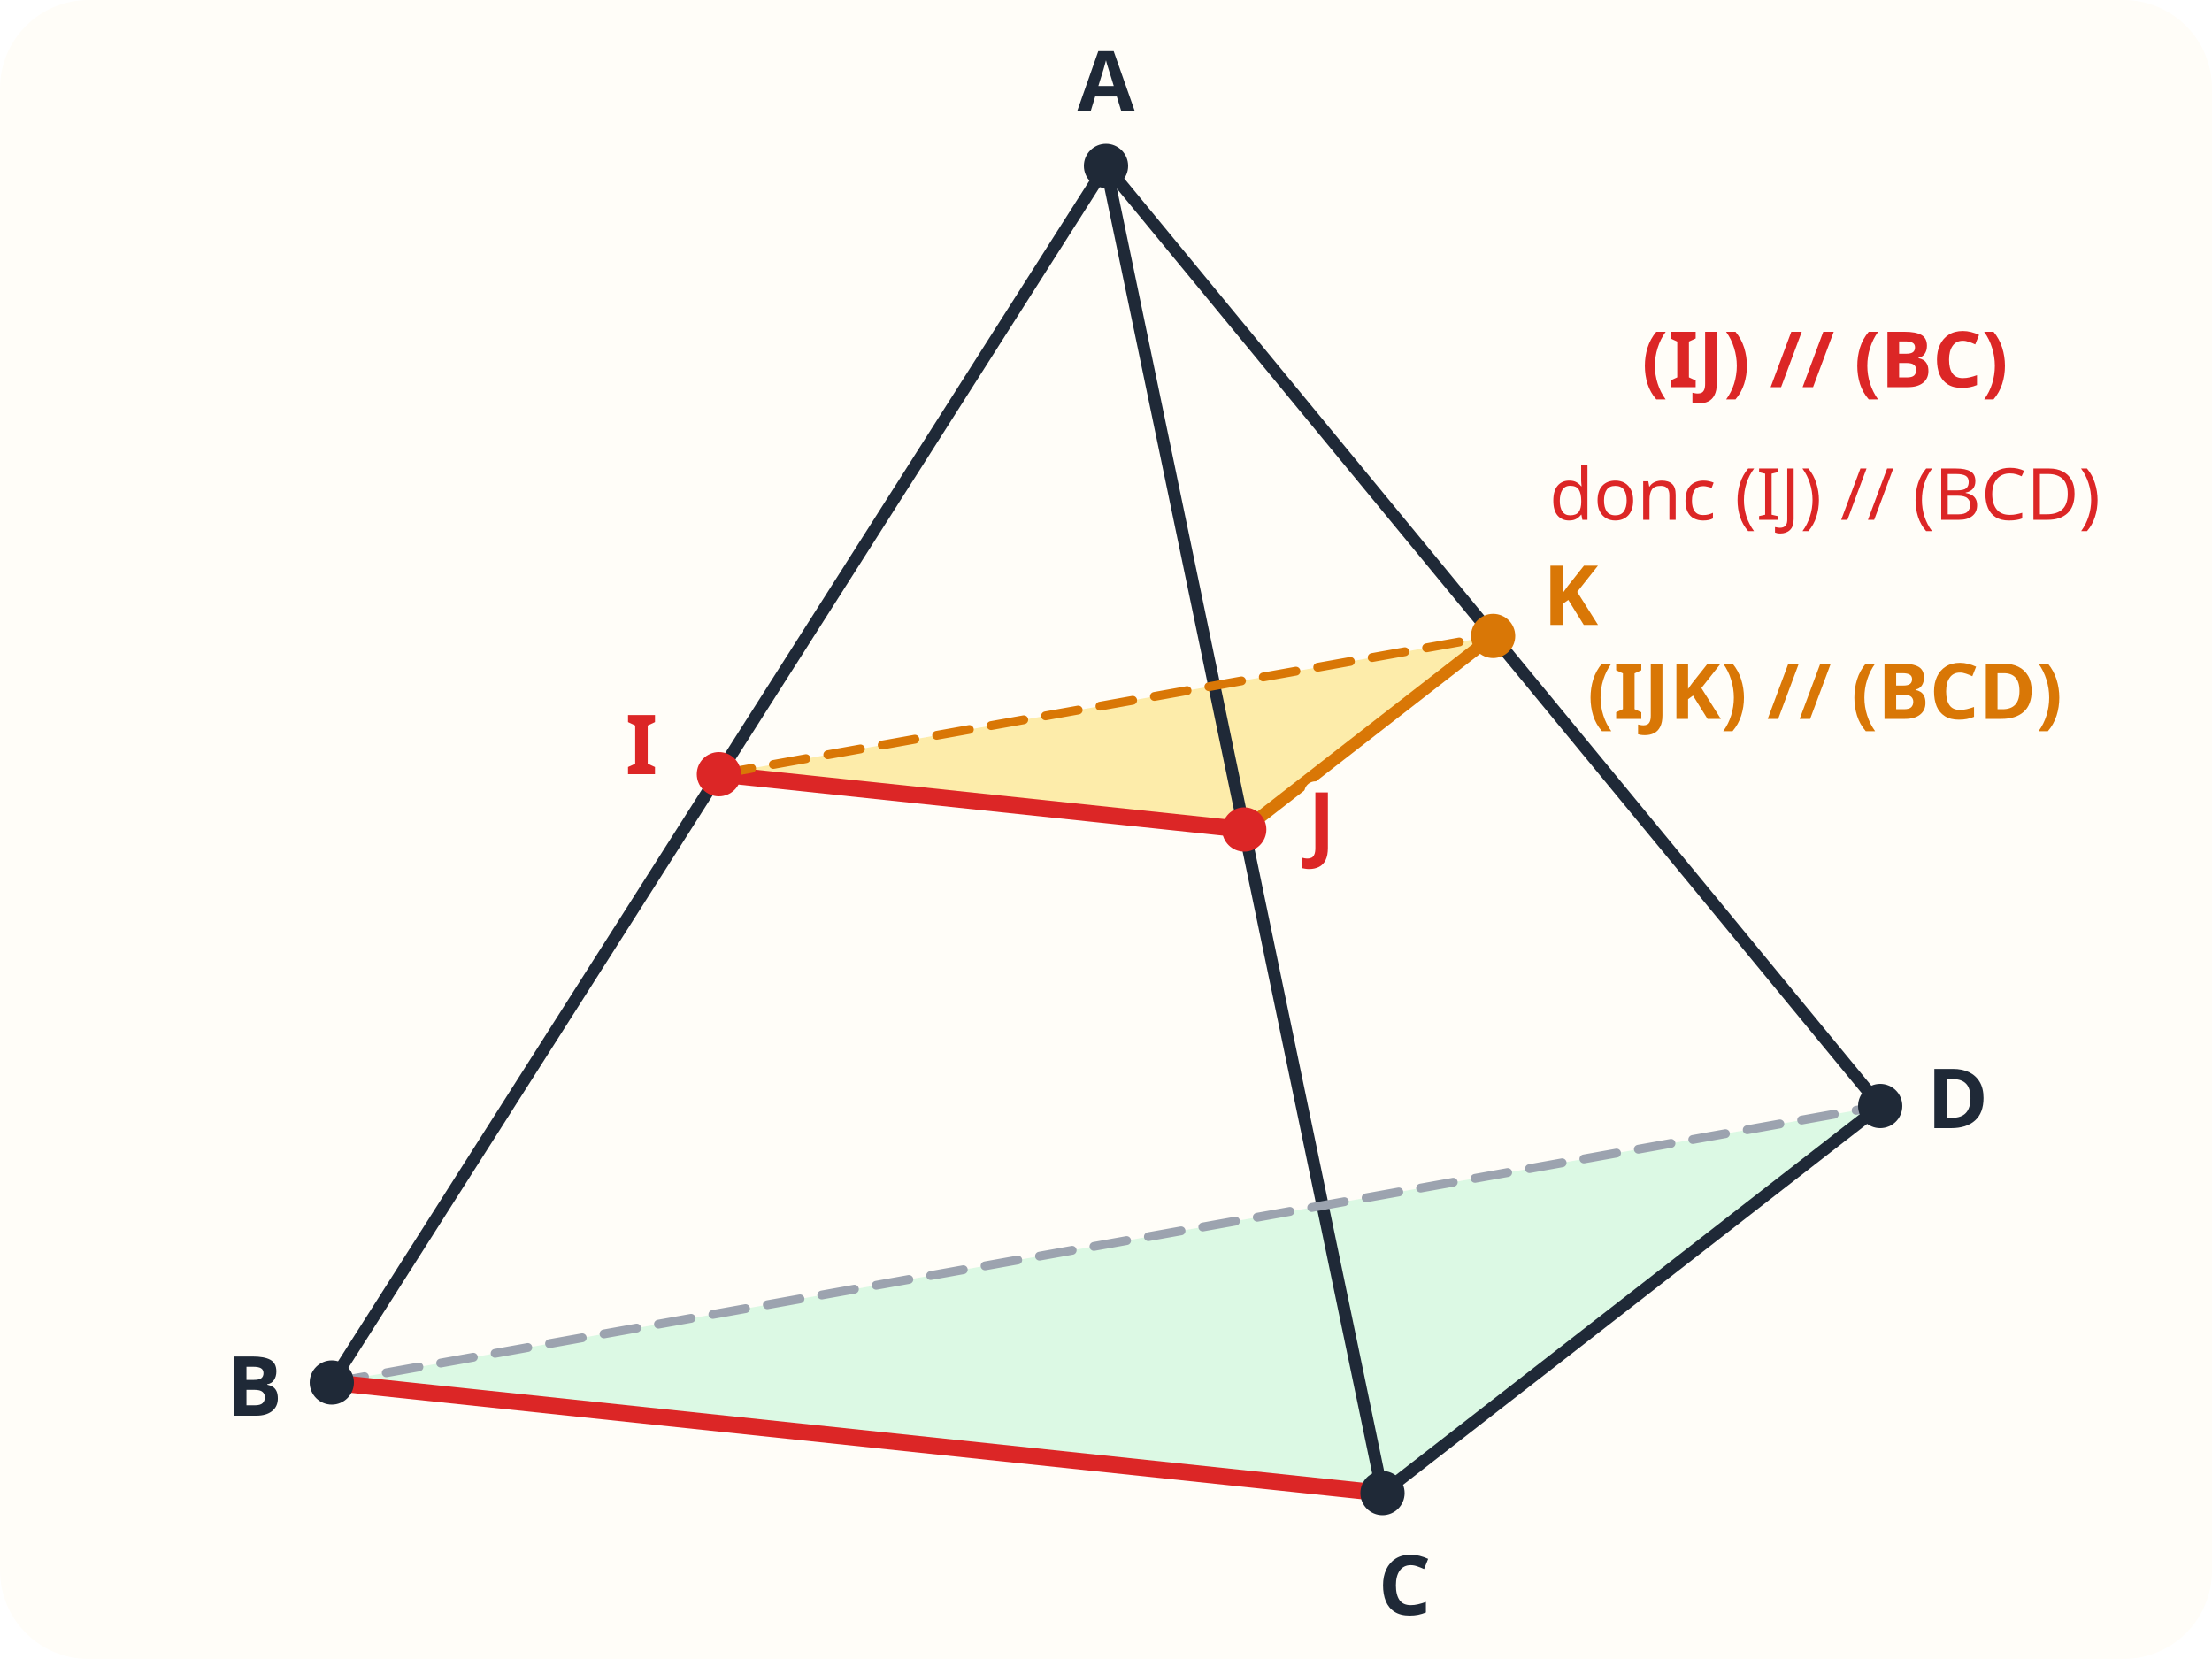
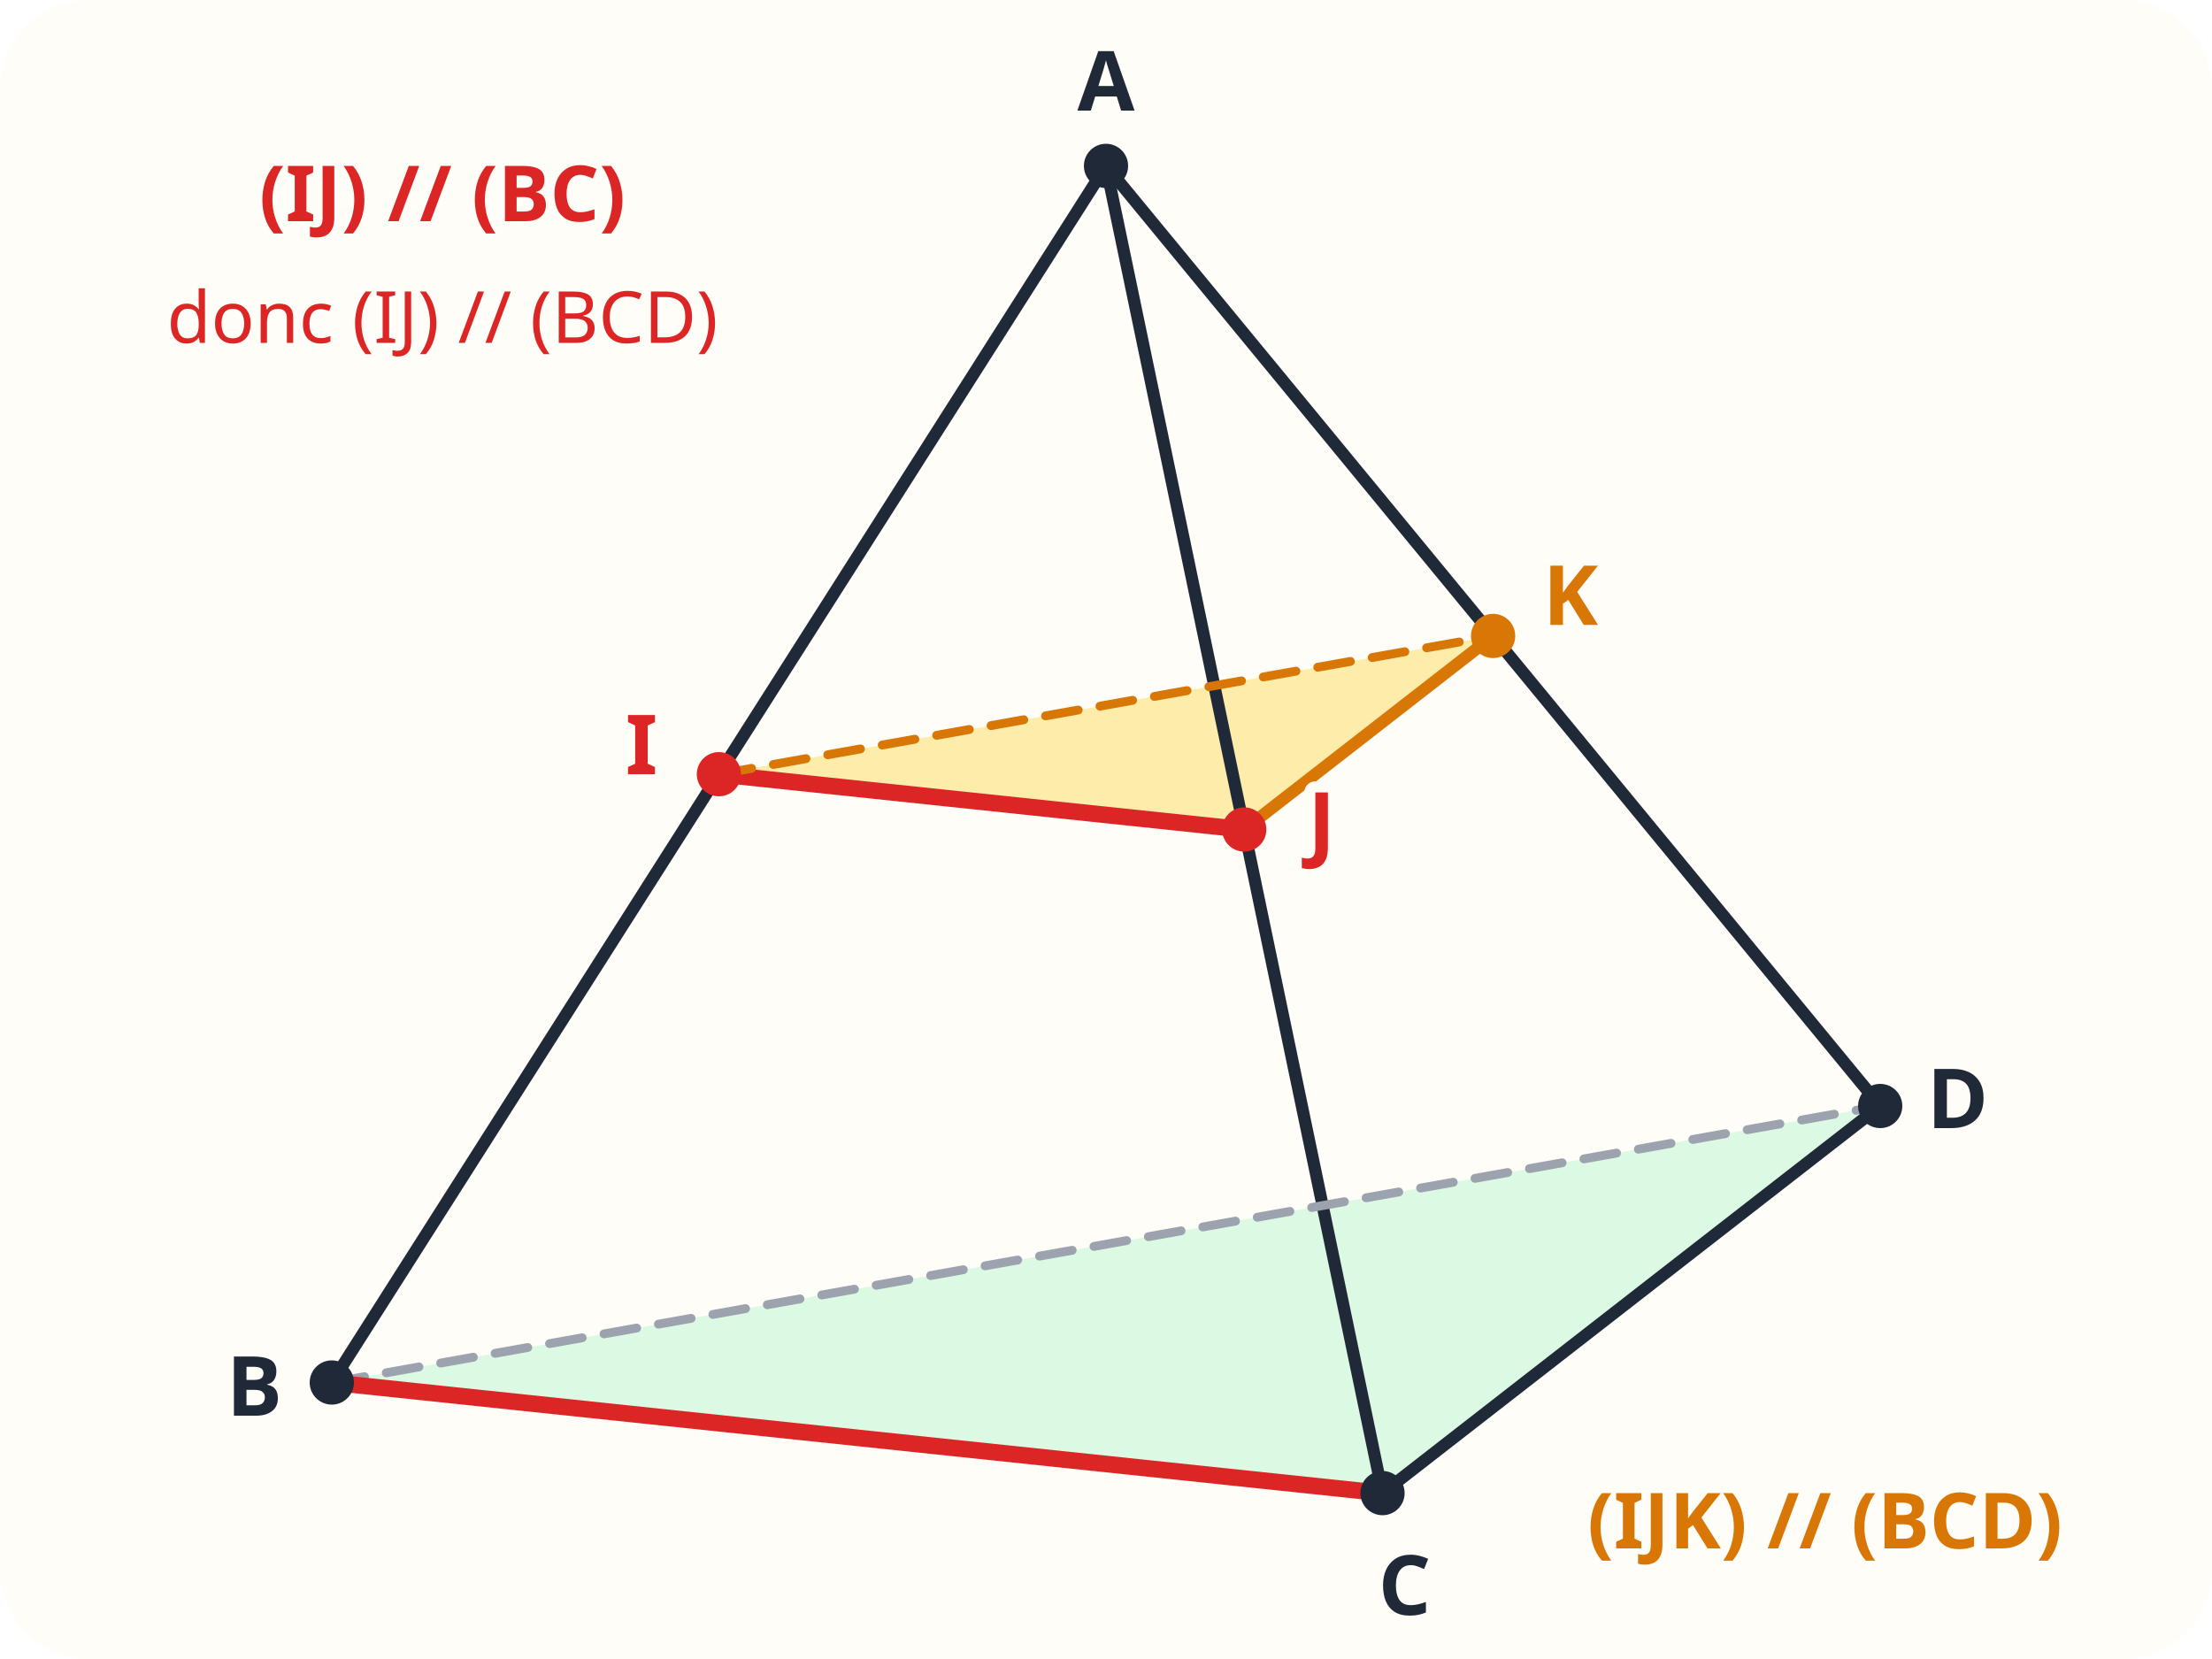
<svg xmlns="http://www.w3.org/2000/svg" viewBox="0 0 400 300" font-family="sans-serif">
  <rect x="0" y="0" width="400" height="300" rx="16" fill="#fffdf8" />
  <polygon points="60.0,250.0 250.0,270.0 340.0,200.0" fill="#bbf7d0" fill-opacity="0.5" stroke="#059669" stroke-width="0" stroke-linejoin="round" />
  <polygon points="130.0,140.0 225.0,150.0 270.0,115.0" fill="#fde68a" fill-opacity="0.7" stroke="#d97706" stroke-width="0" stroke-linejoin="round" />
  <line x1="200.0" y1="30.0" x2="60.0" y2="250.0" stroke="#1f2937" stroke-width="2.2" stroke-linecap="round" />
  <line x1="200.0" y1="30.0" x2="250.0" y2="270.0" stroke="#1f2937" stroke-width="2.2" stroke-linecap="round" />
  <line x1="200.0" y1="30.0" x2="340.0" y2="200.0" stroke="#1f2937" stroke-width="2.2" stroke-linecap="round" />
  <line x1="60.0" y1="250.0" x2="250.0" y2="270.0" stroke="#1f2937" stroke-width="2.2" stroke-linecap="round" />
  <line x1="250.0" y1="270.0" x2="340.0" y2="200.0" stroke="#1f2937" stroke-width="2.2" stroke-linecap="round" />
  <line x1="60.0" y1="250.0" x2="340.0" y2="200.0" stroke="#9ca3af" stroke-width="1.6" stroke-dasharray="6,4" stroke-linecap="round" />
  <line x1="130.0" y1="140.0" x2="225.0" y2="150.0" stroke="#dc2626" stroke-width="3" stroke-linecap="round" />
  <line x1="225.0" y1="150.0" x2="270.0" y2="115.0" stroke="#d97706" stroke-width="2.2" stroke-linecap="round" />
  <line x1="130.0" y1="140.0" x2="270.0" y2="115.0" stroke="#d97706" stroke-width="1.6" stroke-dasharray="6,4" stroke-linecap="round" />
  <line x1="60.0" y1="250.0" x2="250.0" y2="270.0" stroke="#dc2626" stroke-width="3" stroke-linecap="round" />
  <circle cx="200.0" cy="30.0" r="4" fill="#1f2937" />
  <text x="200.0" y="20.0" fill="#fffdf8" stroke="#fffdf8" stroke-width="4" stroke-linejoin="round" font-size="15" text-anchor="middle" font-weight="bold">A</text>
  <text x="200.0" y="20.0" fill="#1f2937" font-size="15" text-anchor="middle" font-weight="bold">A</text>
  <circle cx="60.0" cy="250.0" r="4" fill="#1f2937" />
  <text x="46.0" y="256.0" fill="#fffdf8" stroke="#fffdf8" stroke-width="4" stroke-linejoin="round" font-size="15" text-anchor="middle" font-weight="bold">B</text>
  <text x="46.0" y="256.0" fill="#1f2937" font-size="15" text-anchor="middle" font-weight="bold">B</text>
  <circle cx="250.0" cy="270.0" r="4" fill="#1f2937" />
  <text x="254.0" y="292.0" fill="#fffdf8" stroke="#fffdf8" stroke-width="4" stroke-linejoin="round" font-size="15" text-anchor="middle" font-weight="bold">C</text>
  <text x="254.0" y="292.0" fill="#1f2937" font-size="15" text-anchor="middle" font-weight="bold">C</text>
  <circle cx="340.0" cy="200.0" r="4" fill="#1f2937" />
  <text x="354.0" y="204.0" fill="#fffdf8" stroke="#fffdf8" stroke-width="4" stroke-linejoin="round" font-size="15" text-anchor="middle" font-weight="bold">D</text>
  <text x="354.0" y="204.0" fill="#1f2937" font-size="15" text-anchor="middle" font-weight="bold">D</text>
  <circle cx="130.0" cy="140.0" r="4" fill="#dc2626" />
  <text x="116.0" y="140.0" fill="#fffdf8" stroke="#fffdf8" stroke-width="4" stroke-linejoin="round" font-size="15" text-anchor="middle" font-weight="bold">I</text>
  <text x="116.0" y="140.0" fill="#dc2626" font-size="15" text-anchor="middle" font-weight="bold">I</text>
  <circle cx="225.0" cy="150.0" r="4" fill="#dc2626" />
  <text x="239.0" y="154.0" fill="#fffdf8" stroke="#fffdf8" stroke-width="4" stroke-linejoin="round" font-size="15" text-anchor="middle" font-weight="bold">J</text>
  <text x="239.0" y="154.0" fill="#dc2626" font-size="15" text-anchor="middle" font-weight="bold">J</text>
  <circle cx="270.0" cy="115.0" r="4" fill="#d97706" />
  <text x="284.0" y="113.0" fill="#fffdf8" stroke="#fffdf8" stroke-width="4" stroke-linejoin="round" font-size="15" text-anchor="middle" font-weight="bold">K</text>
  <text x="284.0" y="113.0" fill="#d97706" font-size="15" text-anchor="middle" font-weight="bold">K</text>
-   <text x="330.0" y="70.0" fill="#dc2626" font-size="14" text-anchor="middle" font-weight="bold">(IJ) // (BC)</text>
-   <text x="330.0" y="94.0" fill="#dc2626" font-size="13" text-anchor="middle">donc (IJ) // (BCD)</text>
-   <text x="330.0" y="130.0" fill="#d97706" font-size="14" text-anchor="middle" font-weight="bold">(IJK) // (BCD)</text>
+   <text x="80.0" y="40.0" fill="#dc2626" font-size="14" text-anchor="middle" font-weight="bold">(IJ) // (BC)</text>
+   <text x="80.0" y="62.0" fill="#dc2626" font-size="13" text-anchor="middle">donc (IJ) // (BCD)</text>
+   <text x="330.0" y="280.0" fill="#d97706" font-size="14" text-anchor="middle" font-weight="bold">(IJK) // (BCD)</text>
</svg>
